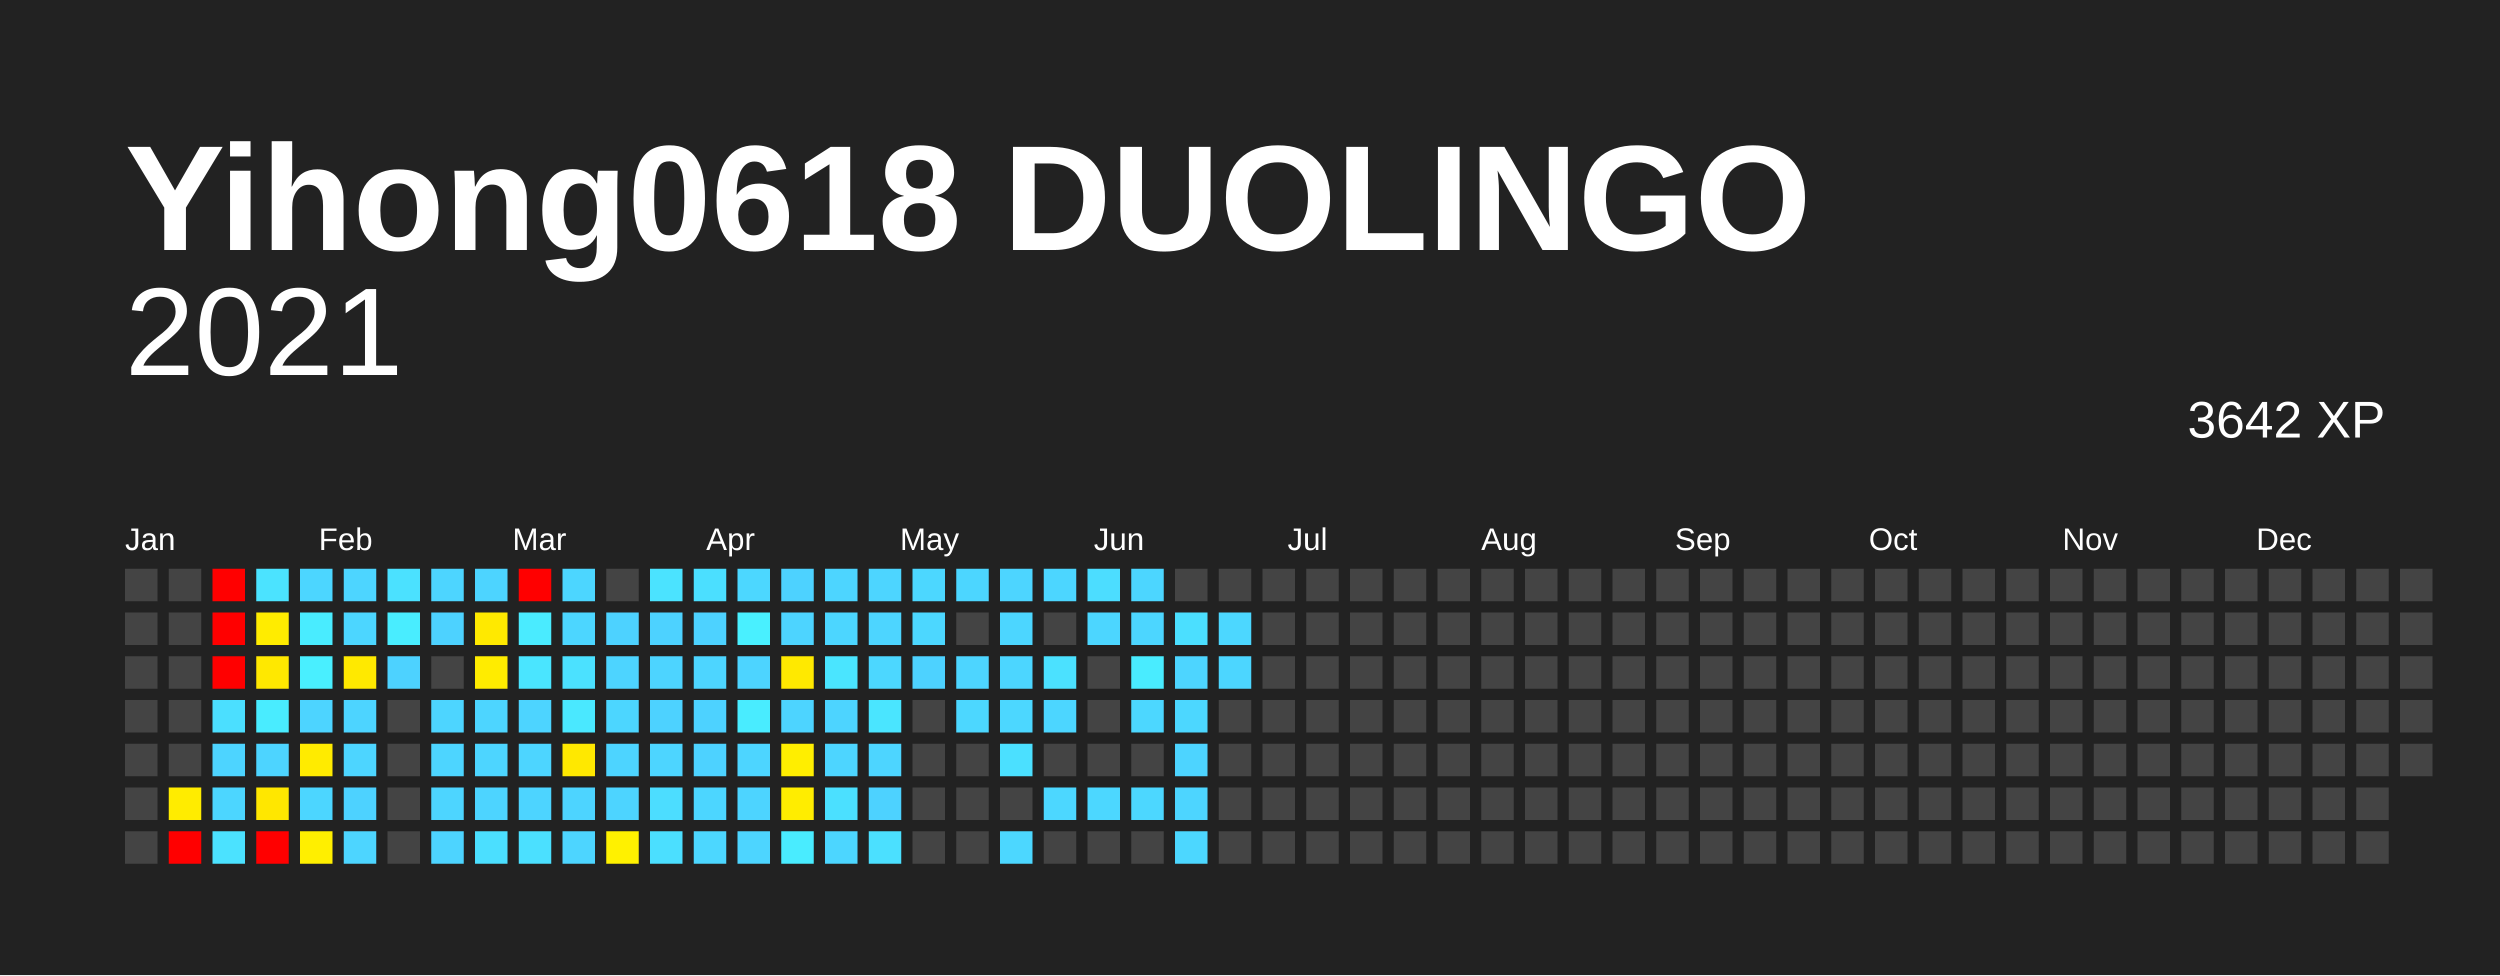
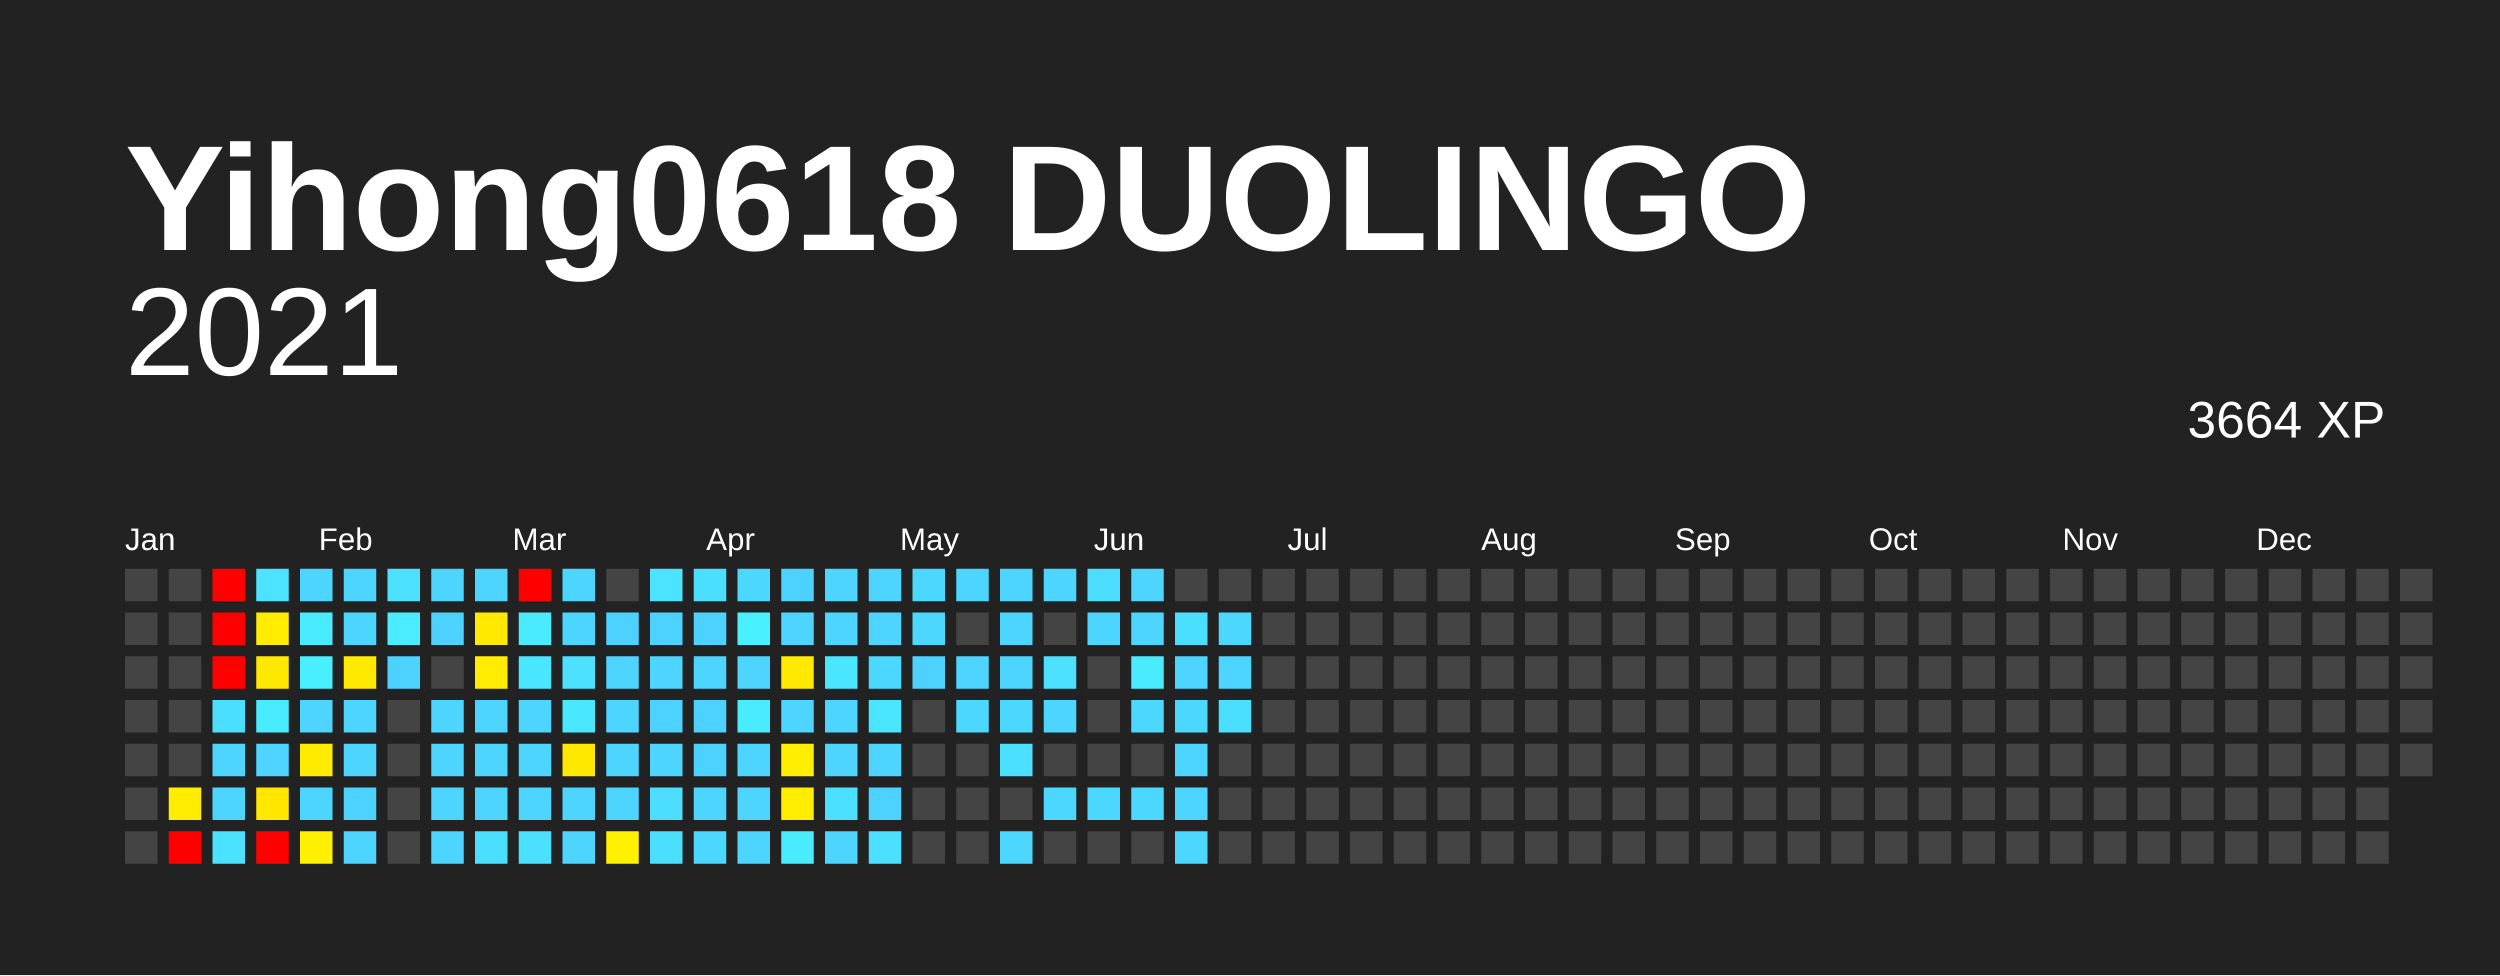
<svg xmlns="http://www.w3.org/2000/svg" baseProfile="full" height="78mm" version="1.1" viewBox="0,0,200,78" width="200mm">
  <defs />
  <rect fill="#222222" height="78" width="200" x="0" y="0" />
  <text fill="#FFFFFF" style="font-size:12px; font-family:Arial; font-weight:bold;" x="10" y="20">Yihong0618 DUOLINGO</text>
  <text alignment-baseline="hanging" fill="#FFFFFF" style="font-size:10.0px; font-family:Arial;" x="10" y="30">2021</text>
-   <text alignment-baseline="hanging" fill="#FFFFFF" style="font-size:4.125px; font-family:Arial;" x="175" y="35">3642 XP</text>
+   <text alignment-baseline="hanging" fill="#FFFFFF" style="font-size:4.125px; font-family:Arial;" x="175" y="35">3664 XP</text>
  <text fill="#FFFFFF" style="font-size:2.5px; font-family:Arial" x="10.0" y="44">Jan</text>
  <text fill="#FFFFFF" style="font-size:2.5px; font-family:Arial" x="25.5" y="44">Feb</text>
  <text fill="#FFFFFF" style="font-size:2.5px; font-family:Arial" x="41.0" y="44">Mar</text>
  <text fill="#FFFFFF" style="font-size:2.5px; font-family:Arial" x="56.5" y="44">Apr</text>
  <text fill="#FFFFFF" style="font-size:2.5px; font-family:Arial" x="72.0" y="44">May</text>
  <text fill="#FFFFFF" style="font-size:2.5px; font-family:Arial" x="87.5" y="44">Jun</text>
  <text fill="#FFFFFF" style="font-size:2.5px; font-family:Arial" x="103.0" y="44">Jul</text>
  <text fill="#FFFFFF" style="font-size:2.5px; font-family:Arial" x="118.5" y="44">Aug</text>
  <text fill="#FFFFFF" style="font-size:2.5px; font-family:Arial" x="134.0" y="44">Sep</text>
  <text fill="#FFFFFF" style="font-size:2.5px; font-family:Arial" x="149.5" y="44">Oct</text>
  <text fill="#FFFFFF" style="font-size:2.5px; font-family:Arial" x="165.0" y="44">Nov</text>
  <text fill="#FFFFFF" style="font-size:2.5px; font-family:Arial" x="180.5" y="44">Dec</text>
  <rect fill="#444444" height="2.6" width="2.6" x="10.0" y="45.5" />
  <rect fill="#444444" height="2.6" width="2.6" x="10.0" y="49.0" />
  <rect fill="#444444" height="2.6" width="2.6" x="10.0" y="52.5" />
  <rect fill="#444444" height="2.6" width="2.6" x="10.0" y="56.0" />
  <rect fill="#444444" height="2.6" width="2.6" x="10.0" y="59.5" />
  <rect fill="#444444" height="2.6" width="2.6" x="10.0" y="63.0" />
  <rect fill="#444444" height="2.6" width="2.6" x="10.0" y="66.5" />
  <rect fill="#444444" height="2.6" width="2.6" x="13.5" y="45.5" />
  <rect fill="#444444" height="2.6" width="2.6" x="13.5" y="49.0" />
  <rect fill="#444444" height="2.6" width="2.6" x="13.5" y="52.5" />
  <rect fill="#444444" height="2.6" width="2.6" x="13.5" y="56.0" />
  <rect fill="#444444" height="2.6" width="2.6" x="13.5" y="59.5" />
  <rect fill="#ffec00" height="2.6" width="2.6" x="13.5" y="63.0" />
  <rect fill="red" height="2.6" width="2.6" x="13.5" y="66.5" />
  <rect fill="red" height="2.6" width="2.6" x="17.0" y="45.5" />
  <rect fill="red" height="2.6" width="2.6" x="17.0" y="49.0" />
  <rect fill="red" height="2.6" width="2.6" x="17.0" y="52.5" />
  <rect fill="#4bdfff" height="2.6" width="2.6" x="17.0" y="56.0" />
  <rect fill="#4dd4ff" height="2.6" width="2.6" x="17.0" y="59.5" />
  <rect fill="#4cd6ff" height="2.6" width="2.6" x="17.0" y="63.0" />
  <rect fill="#4be2ff" height="2.6" width="2.6" x="17.0" y="66.5" />
  <rect fill="#4be3ff" height="2.6" width="2.6" x="20.5" y="45.5" />
  <rect fill="#ffec00" height="2.6" width="2.6" x="20.5" y="49.0" />
  <rect fill="#ffe800" height="2.6" width="2.6" x="20.5" y="52.5" />
  <rect fill="#49ecff" height="2.6" width="2.6" x="20.5" y="56.0" />
  <rect fill="#4dd4ff" height="2.6" width="2.6" x="20.5" y="59.5" />
  <rect fill="#ffe700" height="2.6" width="2.6" x="20.5" y="63.0" />
  <rect fill="red" height="2.6" width="2.6" x="20.5" y="66.5" />
  <rect fill="#4cd6ff" height="2.6" width="2.6" x="24.0" y="45.5" />
  <rect fill="#49ecff" height="2.6" width="2.6" x="24.0" y="49.0" />
  <rect fill="#49efff" height="2.6" width="2.6" x="24.0" y="52.5" />
  <rect fill="#4dd4ff" height="2.6" width="2.6" x="24.0" y="56.0" />
  <rect fill="#ffeb00" height="2.6" width="2.6" x="24.0" y="59.5" />
  <rect fill="#4cd6ff" height="2.6" width="2.6" x="24.0" y="63.0" />
  <rect fill="#ffef00" height="2.6" width="2.6" x="24.0" y="66.5" />
  <rect fill="#4dd5ff" height="2.6" width="2.6" x="27.5" y="45.5" />
  <rect fill="#4cd6ff" height="2.6" width="2.6" x="27.5" y="49.0" />
  <rect fill="#ffe900" height="2.6" width="2.6" x="27.5" y="52.5" />
  <rect fill="#4dd4ff" height="2.6" width="2.6" x="27.5" y="56.0" />
  <rect fill="#4dd5ff" height="2.6" width="2.6" x="27.5" y="59.5" />
  <rect fill="#4dd2ff" height="2.6" width="2.6" x="27.5" y="63.0" />
  <rect fill="#4dd5ff" height="2.6" width="2.6" x="27.5" y="66.5" />
  <rect fill="#4be1ff" height="2.6" width="2.6" x="31.0" y="45.5" />
  <rect fill="#49edff" height="2.6" width="2.6" x="31.0" y="49.0" />
  <rect fill="#4dd2ff" height="2.6" width="2.6" x="31.0" y="52.5" />
  <rect fill="#444444" height="2.6" width="2.6" x="31.0" y="56.0" />
  <rect fill="#444444" height="2.6" width="2.6" x="31.0" y="59.5" />
  <rect fill="#444444" height="2.6" width="2.6" x="31.0" y="63.0" />
  <rect fill="#444444" height="2.6" width="2.6" x="31.0" y="66.5" />
  <rect fill="#4dd5ff" height="2.6" width="2.6" x="34.5" y="45.5" />
  <rect fill="#4dd2ff" height="2.6" width="2.6" x="34.5" y="49.0" />
  <rect fill="#444444" height="2.6" width="2.6" x="34.5" y="52.5" />
  <rect fill="#4dd5ff" height="2.6" width="2.6" x="34.5" y="56.0" />
  <rect fill="#4dd5ff" height="2.6" width="2.6" x="34.5" y="59.5" />
  <rect fill="#4dd5ff" height="2.6" width="2.6" x="34.5" y="63.0" />
  <rect fill="#4dd4ff" height="2.6" width="2.6" x="34.5" y="66.5" />
  <rect fill="#4dd4ff" height="2.6" width="2.6" x="38.0" y="45.5" />
  <rect fill="#ffe900" height="2.6" width="2.6" x="38.0" y="49.0" />
  <rect fill="#ffec00" height="2.6" width="2.6" x="38.0" y="52.5" />
  <rect fill="#4dd5ff" height="2.6" width="2.6" x="38.0" y="56.0" />
  <rect fill="#4dd5ff" height="2.6" width="2.6" x="38.0" y="59.5" />
  <rect fill="#4dd4ff" height="2.6" width="2.6" x="38.0" y="63.0" />
  <rect fill="#4bdfff" height="2.6" width="2.6" x="38.0" y="66.5" />
  <rect fill="red" height="2.6" width="2.6" x="41.5" y="45.5" />
  <rect fill="#4aebff" height="2.6" width="2.6" x="41.5" y="49.0" />
  <rect fill="#4ae5ff" height="2.6" width="2.6" x="41.5" y="52.5" />
  <rect fill="#4dd4ff" height="2.6" width="2.6" x="41.5" y="56.0" />
  <rect fill="#4dd5ff" height="2.6" width="2.6" x="41.5" y="59.5" />
  <rect fill="#4dd4ff" height="2.6" width="2.6" x="41.5" y="63.0" />
  <rect fill="#4be0ff" height="2.6" width="2.6" x="41.5" y="66.5" />
  <rect fill="#4cd6ff" height="2.6" width="2.6" x="45.0" y="45.5" />
  <rect fill="#4cd6ff" height="2.6" width="2.6" x="45.0" y="49.0" />
  <rect fill="#4be1ff" height="2.6" width="2.6" x="45.0" y="52.5" />
  <rect fill="#4ae8ff" height="2.6" width="2.6" x="45.0" y="56.0" />
  <rect fill="#ffe800" height="2.6" width="2.6" x="45.0" y="59.5" />
  <rect fill="#4dd4ff" height="2.6" width="2.6" x="45.0" y="63.0" />
  <rect fill="#4dd5ff" height="2.6" width="2.6" x="45.0" y="66.5" />
  <rect fill="#444444" height="2.6" width="2.6" x="48.5" y="45.5" />
  <rect fill="#4dd2ff" height="2.6" width="2.6" x="48.5" y="49.0" />
  <rect fill="#4dd4ff" height="2.6" width="2.6" x="48.5" y="52.5" />
  <rect fill="#4cd6ff" height="2.6" width="2.6" x="48.5" y="56.0" />
  <rect fill="#4dd4ff" height="2.6" width="2.6" x="48.5" y="59.5" />
  <rect fill="#4dd4ff" height="2.6" width="2.6" x="48.5" y="63.0" />
  <rect fill="#fff100" height="2.6" width="2.6" x="48.5" y="66.5" />
  <rect fill="#4be3ff" height="2.6" width="2.6" x="52.0" y="45.5" />
  <rect fill="#4dd2ff" height="2.6" width="2.6" x="52.0" y="49.0" />
  <rect fill="#4dd4ff" height="2.6" width="2.6" x="52.0" y="52.5" />
  <rect fill="#4dd2ff" height="2.6" width="2.6" x="52.0" y="56.0" />
  <rect fill="#4dd5ff" height="2.6" width="2.6" x="52.0" y="59.5" />
  <rect fill="#4cddff" height="2.6" width="2.6" x="52.0" y="63.0" />
  <rect fill="#4bdfff" height="2.6" width="2.6" x="52.0" y="66.5" />
  <rect fill="#4bdfff" height="2.6" width="2.6" x="55.5" y="45.5" />
  <rect fill="#4dd2ff" height="2.6" width="2.6" x="55.5" y="49.0" />
  <rect fill="#4dd5ff" height="2.6" width="2.6" x="55.5" y="52.5" />
  <rect fill="#4dd2ff" height="2.6" width="2.6" x="55.5" y="56.0" />
  <rect fill="#4dd2ff" height="2.6" width="2.6" x="55.5" y="59.5" />
  <rect fill="#4cd6ff" height="2.6" width="2.6" x="55.5" y="63.0" />
  <rect fill="#4cd7ff" height="2.6" width="2.6" x="55.5" y="66.5" />
  <rect fill="#4cd7ff" height="2.6" width="2.6" x="59.0" y="45.5" />
  <rect fill="#49f0ff" height="2.6" width="2.6" x="59.0" y="49.0" />
  <rect fill="#4dd4ff" height="2.6" width="2.6" x="59.0" y="52.5" />
  <rect fill="#49ecff" height="2.6" width="2.6" x="59.0" y="56.0" />
  <rect fill="#4dd5ff" height="2.6" width="2.6" x="59.0" y="59.5" />
  <rect fill="#4dd4ff" height="2.6" width="2.6" x="59.0" y="63.0" />
  <rect fill="#4dd5ff" height="2.6" width="2.6" x="59.0" y="66.5" />
  <rect fill="#4dd2ff" height="2.6" width="2.6" x="62.5" y="45.5" />
  <rect fill="#4dd4ff" height="2.6" width="2.6" x="62.5" y="49.0" />
  <rect fill="#ffe900" height="2.6" width="2.6" x="62.5" y="52.5" />
  <rect fill="#4dd4ff" height="2.6" width="2.6" x="62.5" y="56.0" />
  <rect fill="#ffee00" height="2.6" width="2.6" x="62.5" y="59.5" />
  <rect fill="#ffed00" height="2.6" width="2.6" x="62.5" y="63.0" />
  <rect fill="#49ecff" height="2.6" width="2.6" x="62.5" y="66.5" />
  <rect fill="#4dd5ff" height="2.6" width="2.6" x="66.0" y="45.5" />
  <rect fill="#4cd6ff" height="2.6" width="2.6" x="66.0" y="49.0" />
  <rect fill="#4ae5ff" height="2.6" width="2.6" x="66.0" y="52.5" />
  <rect fill="#4dd4ff" height="2.6" width="2.6" x="66.0" y="56.0" />
  <rect fill="#4dd5ff" height="2.6" width="2.6" x="66.0" y="59.5" />
  <rect fill="#4be0ff" height="2.6" width="2.6" x="66.0" y="63.0" />
  <rect fill="#4cd6ff" height="2.6" width="2.6" x="66.0" y="66.5" />
  <rect fill="#4dd5ff" height="2.6" width="2.6" x="69.5" y="45.5" />
  <rect fill="#4dd5ff" height="2.6" width="2.6" x="69.5" y="49.0" />
  <rect fill="#4cd7ff" height="2.6" width="2.6" x="69.5" y="52.5" />
  <rect fill="#4ae5ff" height="2.6" width="2.6" x="69.5" y="56.0" />
  <rect fill="#4dd5ff" height="2.6" width="2.6" x="69.5" y="59.5" />
  <rect fill="#4dd2ff" height="2.6" width="2.6" x="69.5" y="63.0" />
  <rect fill="#4be0ff" height="2.6" width="2.6" x="69.5" y="66.5" />
  <rect fill="#4cd7ff" height="2.6" width="2.6" x="73.0" y="45.5" />
  <rect fill="#4cd7ff" height="2.6" width="2.6" x="73.0" y="49.0" />
  <rect fill="#4dd2ff" height="2.6" width="2.6" x="73.0" y="52.5" />
  <rect fill="#444444" height="2.6" width="2.6" x="73.0" y="56.0" />
  <rect fill="#444444" height="2.6" width="2.6" x="73.0" y="59.5" />
  <rect fill="#444444" height="2.6" width="2.6" x="73.0" y="63.0" />
  <rect fill="#444444" height="2.6" width="2.6" x="73.0" y="66.5" />
  <rect fill="#4cd6ff" height="2.6" width="2.6" x="76.5" y="45.5" />
  <rect fill="#444444" height="2.6" width="2.6" x="76.5" y="49.0" />
  <rect fill="#4dd5ff" height="2.6" width="2.6" x="76.5" y="52.5" />
  <rect fill="#4cd7ff" height="2.6" width="2.6" x="76.5" y="56.0" />
  <rect fill="#444444" height="2.6" width="2.6" x="76.5" y="59.5" />
  <rect fill="#444444" height="2.6" width="2.6" x="76.5" y="63.0" />
  <rect fill="#444444" height="2.6" width="2.6" x="76.5" y="66.5" />
  <rect fill="#4dd5ff" height="2.6" width="2.6" x="80.0" y="45.5" />
  <rect fill="#4cd6ff" height="2.6" width="2.6" x="80.0" y="49.0" />
  <rect fill="#4cd6ff" height="2.6" width="2.6" x="80.0" y="52.5" />
  <rect fill="#4cd7ff" height="2.6" width="2.6" x="80.0" y="56.0" />
  <rect fill="#4be0ff" height="2.6" width="2.6" x="80.0" y="59.5" />
  <rect fill="#444444" height="2.6" width="2.6" x="80.0" y="63.0" />
  <rect fill="#4cd7ff" height="2.6" width="2.6" x="80.0" y="66.5" />
  <rect fill="#4cd6ff" height="2.6" width="2.6" x="83.5" y="45.5" />
  <rect fill="#444444" height="2.6" width="2.6" x="83.5" y="49.0" />
  <rect fill="#4be1ff" height="2.6" width="2.6" x="83.5" y="52.5" />
  <rect fill="#4cd6ff" height="2.6" width="2.6" x="83.5" y="56.0" />
  <rect fill="#444444" height="2.6" width="2.6" x="83.5" y="59.5" />
  <rect fill="#4cd7ff" height="2.6" width="2.6" x="83.5" y="63.0" />
  <rect fill="#444444" height="2.6" width="2.6" x="83.5" y="66.5" />
  <rect fill="#4cddff" height="2.6" width="2.6" x="87.0" y="45.5" />
  <rect fill="#4cd6ff" height="2.6" width="2.6" x="87.0" y="49.0" />
  <rect fill="#444444" height="2.6" width="2.6" x="87.0" y="52.5" />
  <rect fill="#444444" height="2.6" width="2.6" x="87.0" y="56.0" />
  <rect fill="#444444" height="2.6" width="2.6" x="87.0" y="59.5" />
  <rect fill="#4cd7ff" height="2.6" width="2.6" x="87.0" y="63.0" />
  <rect fill="#444444" height="2.6" width="2.6" x="87.0" y="66.5" />
  <rect fill="#4cd6ff" height="2.6" width="2.6" x="90.5" y="45.5" />
  <rect fill="#4cd6ff" height="2.6" width="2.6" x="90.5" y="49.0" />
  <rect fill="#49ecff" height="2.6" width="2.6" x="90.5" y="52.5" />
  <rect fill="#4cd7ff" height="2.6" width="2.6" x="90.5" y="56.0" />
  <rect fill="#444444" height="2.6" width="2.6" x="90.5" y="59.5" />
  <rect fill="#4cd7ff" height="2.6" width="2.6" x="90.5" y="63.0" />
  <rect fill="#444444" height="2.6" width="2.6" x="90.5" y="66.5" />
  <rect fill="#444444" height="2.6" width="2.6" x="94.0" y="45.5" />
  <rect fill="#4bdfff" height="2.6" width="2.6" x="94.0" y="49.0" />
  <rect fill="#4dd5ff" height="2.6" width="2.6" x="94.0" y="52.5" />
  <rect fill="#4cd7ff" height="2.6" width="2.6" x="94.0" y="56.0" />
  <rect fill="#4dd4ff" height="2.6" width="2.6" x="94.0" y="59.5" />
  <rect fill="#4dd5ff" height="2.6" width="2.6" x="94.0" y="63.0" />
  <rect fill="#4cd7ff" height="2.6" width="2.6" x="94.0" y="66.5" />
  <rect fill="#444444" height="2.6" width="2.6" x="97.5" y="45.5" />
  <rect fill="#4cd7ff" height="2.6" width="2.6" x="97.5" y="49.0" />
  <rect fill="#4cd6ff" height="2.6" width="2.6" x="97.5" y="52.5" />
-   <rect fill="#444444" height="2.6" width="2.6" x="97.5" y="56.0" />
+   <rect fill="#4bdfff" height="2.6" width="2.6" x="97.5" y="56.0" />
  <rect fill="#444444" height="2.6" width="2.6" x="97.5" y="59.5" />
  <rect fill="#444444" height="2.6" width="2.6" x="97.5" y="63.0" />
  <rect fill="#444444" height="2.6" width="2.6" x="97.5" y="66.5" />
  <rect fill="#444444" height="2.6" width="2.6" x="101.0" y="45.5" />
  <rect fill="#444444" height="2.6" width="2.6" x="101.0" y="49.0" />
  <rect fill="#444444" height="2.6" width="2.6" x="101.0" y="52.5" />
  <rect fill="#444444" height="2.6" width="2.6" x="101.0" y="56.0" />
  <rect fill="#444444" height="2.6" width="2.6" x="101.0" y="59.5" />
  <rect fill="#444444" height="2.6" width="2.6" x="101.0" y="63.0" />
  <rect fill="#444444" height="2.6" width="2.6" x="101.0" y="66.5" />
  <rect fill="#444444" height="2.6" width="2.6" x="104.5" y="45.5" />
  <rect fill="#444444" height="2.6" width="2.6" x="104.5" y="49.0" />
  <rect fill="#444444" height="2.6" width="2.6" x="104.5" y="52.5" />
  <rect fill="#444444" height="2.6" width="2.6" x="104.5" y="56.0" />
  <rect fill="#444444" height="2.6" width="2.6" x="104.5" y="59.5" />
  <rect fill="#444444" height="2.6" width="2.6" x="104.5" y="63.0" />
  <rect fill="#444444" height="2.6" width="2.6" x="104.5" y="66.5" />
  <rect fill="#444444" height="2.6" width="2.6" x="108.0" y="45.5" />
  <rect fill="#444444" height="2.6" width="2.6" x="108.0" y="49.0" />
  <rect fill="#444444" height="2.6" width="2.6" x="108.0" y="52.5" />
  <rect fill="#444444" height="2.6" width="2.6" x="108.0" y="56.0" />
  <rect fill="#444444" height="2.6" width="2.6" x="108.0" y="59.5" />
  <rect fill="#444444" height="2.6" width="2.6" x="108.0" y="63.0" />
  <rect fill="#444444" height="2.6" width="2.6" x="108.0" y="66.5" />
  <rect fill="#444444" height="2.6" width="2.6" x="111.5" y="45.5" />
  <rect fill="#444444" height="2.6" width="2.6" x="111.5" y="49.0" />
  <rect fill="#444444" height="2.6" width="2.6" x="111.5" y="52.5" />
  <rect fill="#444444" height="2.6" width="2.6" x="111.5" y="56.0" />
  <rect fill="#444444" height="2.6" width="2.6" x="111.5" y="59.5" />
  <rect fill="#444444" height="2.6" width="2.6" x="111.5" y="63.0" />
  <rect fill="#444444" height="2.6" width="2.6" x="111.5" y="66.5" />
  <rect fill="#444444" height="2.6" width="2.6" x="115.0" y="45.5" />
  <rect fill="#444444" height="2.6" width="2.6" x="115.0" y="49.0" />
  <rect fill="#444444" height="2.6" width="2.6" x="115.0" y="52.5" />
  <rect fill="#444444" height="2.6" width="2.6" x="115.0" y="56.0" />
  <rect fill="#444444" height="2.6" width="2.6" x="115.0" y="59.5" />
  <rect fill="#444444" height="2.6" width="2.6" x="115.0" y="63.0" />
  <rect fill="#444444" height="2.6" width="2.6" x="115.0" y="66.5" />
  <rect fill="#444444" height="2.6" width="2.6" x="118.5" y="45.5" />
  <rect fill="#444444" height="2.6" width="2.6" x="118.5" y="49.0" />
  <rect fill="#444444" height="2.6" width="2.6" x="118.5" y="52.5" />
  <rect fill="#444444" height="2.6" width="2.6" x="118.5" y="56.0" />
  <rect fill="#444444" height="2.6" width="2.6" x="118.5" y="59.5" />
  <rect fill="#444444" height="2.6" width="2.6" x="118.5" y="63.0" />
  <rect fill="#444444" height="2.6" width="2.6" x="118.5" y="66.5" />
  <rect fill="#444444" height="2.6" width="2.6" x="122.0" y="45.5" />
  <rect fill="#444444" height="2.6" width="2.6" x="122.0" y="49.0" />
  <rect fill="#444444" height="2.6" width="2.6" x="122.0" y="52.5" />
  <rect fill="#444444" height="2.6" width="2.6" x="122.0" y="56.0" />
  <rect fill="#444444" height="2.6" width="2.6" x="122.0" y="59.5" />
  <rect fill="#444444" height="2.6" width="2.6" x="122.0" y="63.0" />
  <rect fill="#444444" height="2.6" width="2.6" x="122.0" y="66.5" />
  <rect fill="#444444" height="2.6" width="2.6" x="125.5" y="45.5" />
  <rect fill="#444444" height="2.6" width="2.6" x="125.5" y="49.0" />
  <rect fill="#444444" height="2.6" width="2.6" x="125.5" y="52.5" />
  <rect fill="#444444" height="2.6" width="2.6" x="125.5" y="56.0" />
  <rect fill="#444444" height="2.6" width="2.6" x="125.5" y="59.5" />
  <rect fill="#444444" height="2.6" width="2.6" x="125.5" y="63.0" />
  <rect fill="#444444" height="2.6" width="2.6" x="125.5" y="66.5" />
  <rect fill="#444444" height="2.6" width="2.6" x="129.0" y="45.5" />
  <rect fill="#444444" height="2.6" width="2.6" x="129.0" y="49.0" />
  <rect fill="#444444" height="2.6" width="2.6" x="129.0" y="52.5" />
  <rect fill="#444444" height="2.6" width="2.6" x="129.0" y="56.0" />
  <rect fill="#444444" height="2.6" width="2.6" x="129.0" y="59.5" />
  <rect fill="#444444" height="2.6" width="2.6" x="129.0" y="63.0" />
  <rect fill="#444444" height="2.6" width="2.6" x="129.0" y="66.5" />
  <rect fill="#444444" height="2.6" width="2.6" x="132.5" y="45.5" />
  <rect fill="#444444" height="2.6" width="2.6" x="132.5" y="49.0" />
  <rect fill="#444444" height="2.6" width="2.6" x="132.5" y="52.5" />
  <rect fill="#444444" height="2.6" width="2.6" x="132.5" y="56.0" />
  <rect fill="#444444" height="2.6" width="2.6" x="132.5" y="59.5" />
  <rect fill="#444444" height="2.6" width="2.6" x="132.5" y="63.0" />
  <rect fill="#444444" height="2.6" width="2.6" x="132.5" y="66.5" />
  <rect fill="#444444" height="2.6" width="2.6" x="136.0" y="45.5" />
  <rect fill="#444444" height="2.6" width="2.6" x="136.0" y="49.0" />
  <rect fill="#444444" height="2.6" width="2.6" x="136.0" y="52.5" />
  <rect fill="#444444" height="2.6" width="2.6" x="136.0" y="56.0" />
  <rect fill="#444444" height="2.6" width="2.6" x="136.0" y="59.5" />
  <rect fill="#444444" height="2.6" width="2.6" x="136.0" y="63.0" />
  <rect fill="#444444" height="2.6" width="2.6" x="136.0" y="66.5" />
  <rect fill="#444444" height="2.6" width="2.6" x="139.5" y="45.5" />
  <rect fill="#444444" height="2.6" width="2.6" x="139.5" y="49.0" />
  <rect fill="#444444" height="2.6" width="2.6" x="139.5" y="52.5" />
  <rect fill="#444444" height="2.6" width="2.6" x="139.5" y="56.0" />
  <rect fill="#444444" height="2.6" width="2.6" x="139.5" y="59.5" />
  <rect fill="#444444" height="2.6" width="2.6" x="139.5" y="63.0" />
  <rect fill="#444444" height="2.6" width="2.6" x="139.5" y="66.5" />
  <rect fill="#444444" height="2.6" width="2.6" x="143.0" y="45.5" />
  <rect fill="#444444" height="2.6" width="2.6" x="143.0" y="49.0" />
  <rect fill="#444444" height="2.6" width="2.6" x="143.0" y="52.5" />
  <rect fill="#444444" height="2.6" width="2.6" x="143.0" y="56.0" />
  <rect fill="#444444" height="2.6" width="2.6" x="143.0" y="59.5" />
  <rect fill="#444444" height="2.6" width="2.6" x="143.0" y="63.0" />
  <rect fill="#444444" height="2.6" width="2.6" x="143.0" y="66.5" />
  <rect fill="#444444" height="2.6" width="2.6" x="146.5" y="45.5" />
  <rect fill="#444444" height="2.6" width="2.6" x="146.5" y="49.0" />
  <rect fill="#444444" height="2.6" width="2.6" x="146.5" y="52.5" />
  <rect fill="#444444" height="2.6" width="2.6" x="146.5" y="56.0" />
  <rect fill="#444444" height="2.6" width="2.6" x="146.5" y="59.5" />
  <rect fill="#444444" height="2.6" width="2.6" x="146.5" y="63.0" />
  <rect fill="#444444" height="2.6" width="2.6" x="146.5" y="66.5" />
  <rect fill="#444444" height="2.6" width="2.6" x="150.0" y="45.5" />
  <rect fill="#444444" height="2.6" width="2.6" x="150.0" y="49.0" />
  <rect fill="#444444" height="2.6" width="2.6" x="150.0" y="52.5" />
  <rect fill="#444444" height="2.6" width="2.6" x="150.0" y="56.0" />
  <rect fill="#444444" height="2.6" width="2.6" x="150.0" y="59.5" />
  <rect fill="#444444" height="2.6" width="2.6" x="150.0" y="63.0" />
  <rect fill="#444444" height="2.6" width="2.6" x="150.0" y="66.5" />
  <rect fill="#444444" height="2.6" width="2.6" x="153.5" y="45.5" />
  <rect fill="#444444" height="2.6" width="2.6" x="153.5" y="49.0" />
  <rect fill="#444444" height="2.6" width="2.6" x="153.5" y="52.5" />
  <rect fill="#444444" height="2.6" width="2.6" x="153.5" y="56.0" />
  <rect fill="#444444" height="2.6" width="2.6" x="153.5" y="59.5" />
  <rect fill="#444444" height="2.6" width="2.6" x="153.5" y="63.0" />
  <rect fill="#444444" height="2.6" width="2.6" x="153.5" y="66.5" />
  <rect fill="#444444" height="2.6" width="2.6" x="157.0" y="45.5" />
  <rect fill="#444444" height="2.6" width="2.6" x="157.0" y="49.0" />
  <rect fill="#444444" height="2.6" width="2.6" x="157.0" y="52.5" />
  <rect fill="#444444" height="2.6" width="2.6" x="157.0" y="56.0" />
  <rect fill="#444444" height="2.6" width="2.6" x="157.0" y="59.5" />
  <rect fill="#444444" height="2.6" width="2.6" x="157.0" y="63.0" />
  <rect fill="#444444" height="2.6" width="2.6" x="157.0" y="66.5" />
  <rect fill="#444444" height="2.6" width="2.6" x="160.5" y="45.5" />
  <rect fill="#444444" height="2.6" width="2.6" x="160.5" y="49.0" />
  <rect fill="#444444" height="2.6" width="2.6" x="160.5" y="52.5" />
  <rect fill="#444444" height="2.6" width="2.6" x="160.5" y="56.0" />
  <rect fill="#444444" height="2.6" width="2.6" x="160.5" y="59.5" />
  <rect fill="#444444" height="2.6" width="2.6" x="160.5" y="63.0" />
  <rect fill="#444444" height="2.6" width="2.6" x="160.5" y="66.5" />
  <rect fill="#444444" height="2.6" width="2.6" x="164.0" y="45.5" />
  <rect fill="#444444" height="2.6" width="2.6" x="164.0" y="49.0" />
  <rect fill="#444444" height="2.6" width="2.6" x="164.0" y="52.5" />
  <rect fill="#444444" height="2.6" width="2.6" x="164.0" y="56.0" />
  <rect fill="#444444" height="2.6" width="2.6" x="164.0" y="59.5" />
  <rect fill="#444444" height="2.6" width="2.6" x="164.0" y="63.0" />
  <rect fill="#444444" height="2.6" width="2.6" x="164.0" y="66.5" />
  <rect fill="#444444" height="2.6" width="2.6" x="167.5" y="45.5" />
  <rect fill="#444444" height="2.6" width="2.6" x="167.5" y="49.0" />
  <rect fill="#444444" height="2.6" width="2.6" x="167.5" y="52.5" />
  <rect fill="#444444" height="2.6" width="2.6" x="167.5" y="56.0" />
  <rect fill="#444444" height="2.6" width="2.6" x="167.5" y="59.5" />
  <rect fill="#444444" height="2.6" width="2.6" x="167.5" y="63.0" />
  <rect fill="#444444" height="2.6" width="2.6" x="167.5" y="66.5" />
  <rect fill="#444444" height="2.6" width="2.6" x="171.0" y="45.5" />
  <rect fill="#444444" height="2.6" width="2.6" x="171.0" y="49.0" />
  <rect fill="#444444" height="2.6" width="2.6" x="171.0" y="52.5" />
  <rect fill="#444444" height="2.6" width="2.6" x="171.0" y="56.0" />
  <rect fill="#444444" height="2.6" width="2.6" x="171.0" y="59.5" />
  <rect fill="#444444" height="2.6" width="2.6" x="171.0" y="63.0" />
  <rect fill="#444444" height="2.6" width="2.6" x="171.0" y="66.5" />
  <rect fill="#444444" height="2.6" width="2.6" x="174.5" y="45.5" />
  <rect fill="#444444" height="2.6" width="2.6" x="174.5" y="49.0" />
  <rect fill="#444444" height="2.6" width="2.6" x="174.5" y="52.5" />
  <rect fill="#444444" height="2.6" width="2.6" x="174.5" y="56.0" />
  <rect fill="#444444" height="2.6" width="2.6" x="174.5" y="59.5" />
  <rect fill="#444444" height="2.6" width="2.6" x="174.5" y="63.0" />
  <rect fill="#444444" height="2.6" width="2.6" x="174.5" y="66.5" />
  <rect fill="#444444" height="2.6" width="2.6" x="178.0" y="45.5" />
  <rect fill="#444444" height="2.6" width="2.6" x="178.0" y="49.0" />
  <rect fill="#444444" height="2.6" width="2.6" x="178.0" y="52.5" />
  <rect fill="#444444" height="2.6" width="2.6" x="178.0" y="56.0" />
  <rect fill="#444444" height="2.6" width="2.6" x="178.0" y="59.5" />
  <rect fill="#444444" height="2.6" width="2.6" x="178.0" y="63.0" />
  <rect fill="#444444" height="2.6" width="2.6" x="178.0" y="66.5" />
  <rect fill="#444444" height="2.6" width="2.6" x="181.5" y="45.5" />
  <rect fill="#444444" height="2.6" width="2.6" x="181.5" y="49.0" />
  <rect fill="#444444" height="2.6" width="2.6" x="181.5" y="52.5" />
  <rect fill="#444444" height="2.6" width="2.6" x="181.5" y="56.0" />
  <rect fill="#444444" height="2.6" width="2.6" x="181.5" y="59.5" />
  <rect fill="#444444" height="2.6" width="2.6" x="181.5" y="63.0" />
  <rect fill="#444444" height="2.6" width="2.6" x="181.5" y="66.5" />
  <rect fill="#444444" height="2.6" width="2.6" x="185.0" y="45.5" />
  <rect fill="#444444" height="2.6" width="2.6" x="185.0" y="49.0" />
  <rect fill="#444444" height="2.6" width="2.6" x="185.0" y="52.5" />
  <rect fill="#444444" height="2.6" width="2.6" x="185.0" y="56.0" />
  <rect fill="#444444" height="2.6" width="2.6" x="185.0" y="59.5" />
  <rect fill="#444444" height="2.6" width="2.6" x="185.0" y="63.0" />
  <rect fill="#444444" height="2.6" width="2.6" x="185.0" y="66.5" />
  <rect fill="#444444" height="2.6" width="2.6" x="188.5" y="45.5" />
  <rect fill="#444444" height="2.6" width="2.6" x="188.5" y="49.0" />
  <rect fill="#444444" height="2.6" width="2.6" x="188.5" y="52.5" />
  <rect fill="#444444" height="2.6" width="2.6" x="188.5" y="56.0" />
  <rect fill="#444444" height="2.6" width="2.6" x="188.5" y="59.5" />
  <rect fill="#444444" height="2.6" width="2.6" x="188.5" y="63.0" />
  <rect fill="#444444" height="2.6" width="2.6" x="188.5" y="66.5" />
  <rect fill="#444444" height="2.6" width="2.6" x="192.0" y="45.5" />
  <rect fill="#444444" height="2.6" width="2.6" x="192.0" y="49.0" />
  <rect fill="#444444" height="2.6" width="2.6" x="192.0" y="52.5" />
  <rect fill="#444444" height="2.6" width="2.6" x="192.0" y="56.0" />
  <rect fill="#444444" height="2.6" width="2.6" x="192.0" y="59.5" />
</svg>
